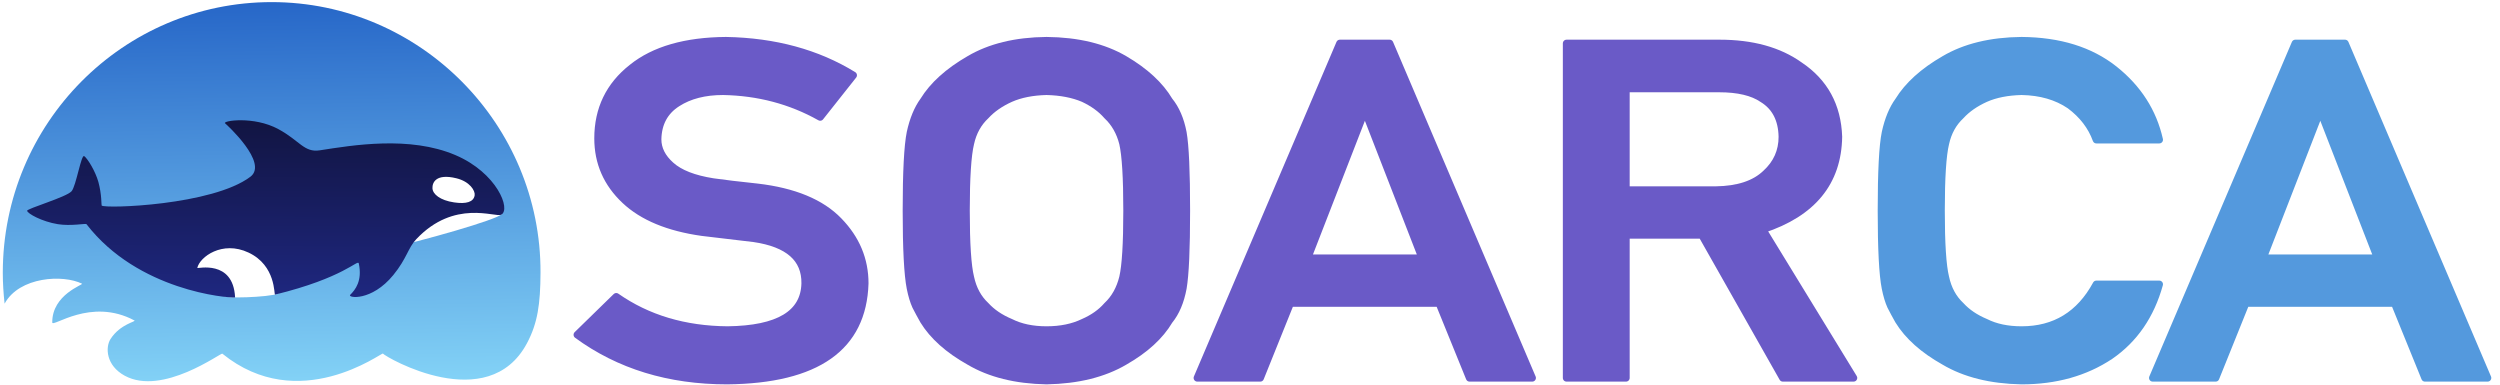
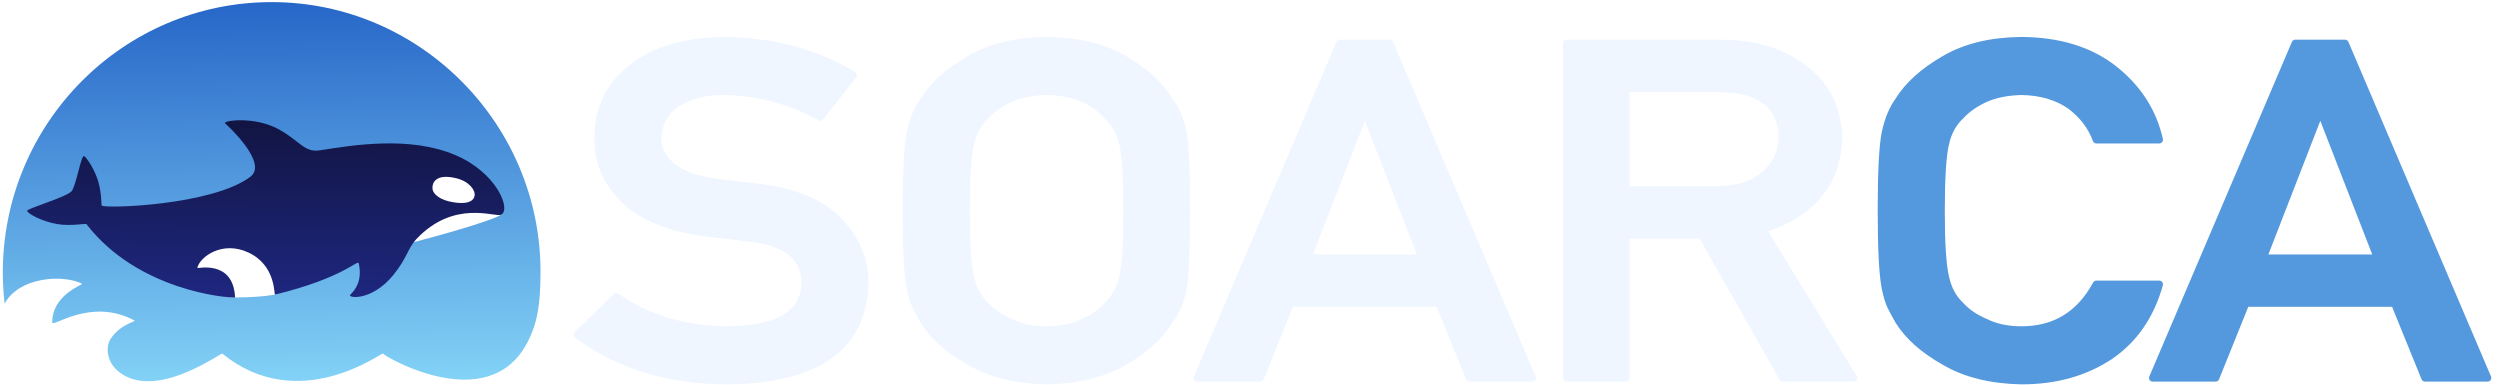
<svg xmlns="http://www.w3.org/2000/svg" version="1.1" viewBox="14.19 46.781 228.089 35.112" style="max-height: 500px" width="228.089" height="35.112" id="svg17">
  <defs id="defs5">
    <linearGradient gradientTransform="matrix(-0.416417,-45.51275,39.37444,-0.481334,40.63796,88.09753)" y2="0" x2="1" y1="0" x1="0" gradientUnits="userSpaceOnUse" id="linear0">
      <stop style="stop-color:rgb(58.039%,90.196%,100%);stop-opacity:1;" offset="0" id="stop1" />
      <stop style="stop-color:rgb(10.588%,34.902%,76.078%);stop-opacity:1;" offset="1" id="stop2" />
    </linearGradient>
    <linearGradient gradientTransform="matrix(-0.226714,35.49182,-35.46284,-0.226899,39.02568,48.32948)" y2="0" x2="1" y1="0" x1="0" gradientUnits="userSpaceOnUse" id="linear1">
      <stop style="stop-color:rgb(3.922%,3.922%,11.765%);stop-opacity:1;" offset="0" id="stop3" />
      <stop style="stop-color:rgb(14.902%,19.608%,64.706%);stop-opacity:1;" offset="1" id="stop4" />
    </linearGradient>
    <clipPath id="clip1">
      <path d="M 53 62 L 58 62 L 58 66 L 53 66 Z M 53 62" id="path4" />
    </clipPath>
    <clipPath id="clip2">
      <path d="M 43.363 60.496 C 46.371 60.031 51.559 59.148 55.746 60.934 C 59.527 62.547 60.84 65.898 59.914 66.371 C 59.383 66.645 55.633 64.926 52.168 68.605 C 51.406 69.414 51.305 70.371 50.074 71.875 C 48.082 74.312 45.859 73.961 46.141 73.68 C 46.602 73.227 47.266 72.398 46.922 70.805 C 46.836 70.426 45.566 72.125 39.285 73.66 C 39.172 73.688 39.398 71.016 36.863 69.824 C 34.469 68.695 32.406 70.227 32.191 71.227 C 32.172 71.312 35.461 70.43 35.637 73.898 C 35.637 73.902 35.645 73.914 35.617 73.918 C 34.977 73.984 26.766 73.316 22.078 67.23 C 22.016 67.148 20.656 67.426 19.469 67.234 C 18.004 66.996 16.703 66.266 16.664 66.012 C 16.633 65.812 20.246 64.77 20.719 64.23 C 21.137 63.754 21.598 60.824 21.875 61.027 C 22.184 61.25 22.895 62.402 23.168 63.391 C 23.48 64.531 23.434 65.504 23.465 65.535 C 23.773 65.832 33.574 65.52 37.035 62.906 C 38.703 61.648 34.891 58.172 34.727 58.031 C 34.457 57.801 37.34 57.344 39.582 58.559 C 41.535 59.613 41.938 60.719 43.363 60.496 Z M 43.363 60.496" id="path5" />
    </clipPath>
  </defs>
  <g id="surface3">
-     <path transform="matrix(0.156608,0,0,0.156736,0,0.014449)" d="M 449.619 471.092 C 467.802 483.802 489.428 490.257 514.495 490.456 C 544.177 490.083 559.218 481.061 559.642 463.341 C 559.841 448.811 549.914 440.088 529.86 437.147 C 520.656 436.101 510.579 434.879 499.605 433.558 C 479.975 430.792 465.034 424.611 454.782 414.991 C 444.231 405.097 438.969 393.084 438.969 378.928 C 438.969 361.931 445.603 348.199 458.873 337.781 C 471.718 327.464 489.952 322.205 513.573 322.03 C 541.982 322.554 566.701 329.283 587.703 342.193 L 568.422 366.517 C 551.286 356.897 532.429 351.912 511.827 351.539 C 501.176 351.539 492.296 353.807 485.188 358.367 C 477.78 363.078 473.963 370.106 473.764 379.452 C 473.764 385.059 476.308 390.144 481.421 394.679 C 486.559 399.315 494.766 402.53 506.04 404.299 C 512.3 405.197 520.881 406.218 531.731 407.365 C 553.157 409.857 568.995 416.412 579.222 427.004 C 589.374 437.421 594.437 449.534 594.437 463.341 C 593.29 500.55 566.526 519.441 514.196 519.965 C 480.324 519.965 451.24 511.067 426.896 493.248 Z M 449.619 471.092" style="fill-rule:nonzero;fill:#6a5ac7;fill-opacity:1;stroke-width:4.291;stroke-linecap:butt;stroke-linejoin:round;stroke:#6a5ac7;stroke-opacity:1;stroke-miterlimit:10" id="path6" />
-     <path transform="matrix(0.156608,0,0,0.156736,0,0.014449)" d="M 618.632 420.998 C 618.632 398.393 619.43 383.24 620.976 375.589 C 622.647 367.938 625.217 361.732 628.659 357.022 C 634.196 348.025 643.076 340.024 655.298 332.971 C 667.32 325.869 682.311 322.205 700.294 322.03 C 718.478 322.205 733.618 325.869 745.74 332.971 C 757.763 340.024 766.418 348.025 771.756 357.022 C 775.622 361.732 778.291 367.938 779.762 375.589 C 781.109 383.24 781.783 398.393 781.783 420.998 C 781.783 443.253 781.109 458.306 779.762 466.132 C 778.291 473.983 775.622 480.263 771.756 484.973 C 766.418 493.97 757.763 501.896 745.74 508.749 C 733.618 515.877 718.478 519.616 700.294 519.965 C 682.311 519.616 667.32 515.877 655.298 508.749 C 643.076 501.896 634.196 493.97 628.659 484.973 C 626.987 482.033 625.491 479.216 624.119 476.55 C 622.872 473.808 621.824 470.319 620.976 466.132 C 619.43 458.306 618.632 443.253 618.632 420.998 Z M 653.427 420.998 C 653.427 440.138 654.275 453.098 655.946 459.852 C 657.393 466.631 660.386 472.113 664.876 476.3 C 668.517 480.288 673.331 483.553 679.293 486.045 C 685.129 488.986 692.138 490.456 700.294 490.456 C 708.55 490.456 715.709 488.986 721.77 486.045 C 727.507 483.553 732.096 480.288 735.564 476.3 C 740.053 472.113 743.121 466.631 744.792 459.852 C 746.364 453.098 747.162 440.138 747.162 420.998 C 747.162 401.857 746.364 388.798 744.792 381.869 C 743.121 375.265 740.053 369.882 735.564 365.695 C 732.096 361.707 727.507 358.367 721.77 355.676 C 715.709 353.109 708.55 351.738 700.294 351.539 C 692.138 351.738 685.129 353.109 679.293 355.676 C 673.331 358.367 668.517 361.707 664.876 365.695 C 660.386 369.882 657.393 375.265 655.946 381.869 C 654.275 388.798 653.427 401.857 653.427 420.998 Z M 653.427 420.998" style="fill-rule:nonzero;fill:#6a5ac7;fill-opacity:1;stroke-width:4.291;stroke-linecap:butt;stroke-linejoin:round;stroke:#6a5ac7;stroke-opacity:1;stroke-miterlimit:10" id="path7" />
-     <path transform="matrix(0.156608,0,0,0.156736,0,0.014449)" d="M 919.143 448.636 L 886.068 363.576 L 885.445 363.576 L 852.371 448.636 Z M 929.02 474.83 L 842.344 474.83 L 824.809 518.37 L 788.118 518.37 L 871.178 323.625 L 900.186 323.625 L 983.246 518.37 L 946.729 518.37 Z M 929.02 474.83" style="fill-rule:nonzero;fill:#6a5ac7;fill-opacity:1;stroke-width:4.291;stroke-linecap:butt;stroke-linejoin:round;stroke:#6a5ac7;stroke-opacity:1;stroke-miterlimit:10" id="path8" />
-     <path transform="matrix(0.156608,0,0,0.156736,0,0.014449)" d="M 1037.87 408.985 L 1090.2 408.985 C 1103.171 408.81 1112.873 405.595 1119.359 399.365 C 1125.719 393.583 1128.912 386.455 1128.912 377.981 C 1128.712 367.838 1124.896 360.486 1117.488 355.95 C 1111.626 351.937 1103.171 349.944 1092.096 349.944 L 1037.87 349.944 Z M 1003.225 323.625 L 1092.395 323.625 C 1111.427 323.625 1126.941 327.912 1138.939 336.461 C 1153.48 346.155 1161.038 360.012 1161.662 377.981 C 1161.263 404.424 1146.521 422.418 1117.488 431.938 L 1170.441 518.37 L 1129.236 518.37 L 1082.069 435.153 L 1037.87 435.153 L 1037.87 518.37 L 1003.225 518.37 Z M 1003.225 323.625" style="fill-rule:nonzero;fill:#6a5ac7;fill-opacity:1;stroke-width:4.291;stroke-linecap:butt;stroke-linejoin:round;stroke:#6a5ac7;stroke-opacity:1;stroke-miterlimit:10" id="path9" />
+     <path transform="matrix(0.156608,0,0,0.156736,0,0.014449)" d="M 449.619 471.092 C 467.802 483.802 489.428 490.257 514.495 490.456 C 544.177 490.083 559.218 481.061 559.642 463.341 C 559.841 448.811 549.914 440.088 529.86 437.147 C 520.656 436.101 510.579 434.879 499.605 433.558 C 479.975 430.792 465.034 424.611 454.782 414.991 C 444.231 405.097 438.969 393.084 438.969 378.928 C 438.969 361.931 445.603 348.199 458.873 337.781 C 471.718 327.464 489.952 322.205 513.573 322.03 C 541.982 322.554 566.701 329.283 587.703 342.193 L 568.422 366.517 C 551.286 356.897 532.429 351.912 511.827 351.539 C 501.176 351.539 492.296 353.807 485.188 358.367 C 477.78 363.078 473.963 370.106 473.764 379.452 C 473.764 385.059 476.308 390.144 481.421 394.679 C 486.559 399.315 494.766 402.53 506.04 404.299 C 512.3 405.197 520.881 406.218 531.731 407.365 C 553.157 409.857 568.995 416.412 579.222 427.004 C 589.374 437.421 594.437 449.534 594.437 463.341 C 593.29 500.55 566.526 519.441 514.196 519.965 C 480.324 519.965 451.24 511.067 426.896 493.248 Z M 449.619 471.092" style="fill-rule:nonzero;fill:#eff6ff;fill-opacity:1;stroke-width:4.289;stroke-linecap:butt;stroke-linejoin:round;stroke:#eff6ff;stroke-opacity:1;stroke-miterlimit:10;stroke-dasharray:none" id="path6" />
+     <path transform="matrix(0.156608,0,0,0.156736,0,0.014449)" d="M 618.632 420.998 C 618.632 398.393 619.43 383.24 620.976 375.589 C 622.647 367.938 625.217 361.732 628.659 357.022 C 634.196 348.025 643.076 340.024 655.298 332.971 C 667.32 325.869 682.311 322.205 700.294 322.03 C 718.478 322.205 733.618 325.869 745.74 332.971 C 757.763 340.024 766.418 348.025 771.756 357.022 C 775.622 361.732 778.291 367.938 779.762 375.589 C 781.109 383.24 781.783 398.393 781.783 420.998 C 781.783 443.253 781.109 458.306 779.762 466.132 C 778.291 473.983 775.622 480.263 771.756 484.973 C 766.418 493.97 757.763 501.896 745.74 508.749 C 733.618 515.877 718.478 519.616 700.294 519.965 C 682.311 519.616 667.32 515.877 655.298 508.749 C 643.076 501.896 634.196 493.97 628.659 484.973 C 626.987 482.033 625.491 479.216 624.119 476.55 C 622.872 473.808 621.824 470.319 620.976 466.132 C 619.43 458.306 618.632 443.253 618.632 420.998 Z M 653.427 420.998 C 653.427 440.138 654.275 453.098 655.946 459.852 C 657.393 466.631 660.386 472.113 664.876 476.3 C 668.517 480.288 673.331 483.553 679.293 486.045 C 685.129 488.986 692.138 490.456 700.294 490.456 C 708.55 490.456 715.709 488.986 721.77 486.045 C 727.507 483.553 732.096 480.288 735.564 476.3 C 740.053 472.113 743.121 466.631 744.792 459.852 C 746.364 453.098 747.162 440.138 747.162 420.998 C 747.162 401.857 746.364 388.798 744.792 381.869 C 743.121 375.265 740.053 369.882 735.564 365.695 C 732.096 361.707 727.507 358.367 721.77 355.676 C 715.709 353.109 708.55 351.738 700.294 351.539 C 692.138 351.738 685.129 353.109 679.293 355.676 C 673.331 358.367 668.517 361.707 664.876 365.695 C 660.386 369.882 657.393 375.265 655.946 381.869 C 654.275 388.798 653.427 401.857 653.427 420.998 Z M 653.427 420.998" style="fill-rule:nonzero;fill:#eff6ff;fill-opacity:1;stroke-width:4.289;stroke-linecap:butt;stroke-linejoin:round;stroke:#eff6ff;stroke-opacity:1;stroke-miterlimit:10;stroke-dasharray:none" id="path7" />
+     <path transform="matrix(0.156608,0,0,0.156736,0,0.014449)" d="M 919.143 448.636 L 886.068 363.576 L 885.445 363.576 L 852.371 448.636 Z M 929.02 474.83 L 842.344 474.83 L 824.809 518.37 L 788.118 518.37 L 871.178 323.625 L 900.186 323.625 L 983.246 518.37 L 946.729 518.37 Z M 929.02 474.83" style="fill-rule:nonzero;fill:#eff6ff;fill-opacity:1;stroke-width:4.289;stroke-linecap:butt;stroke-linejoin:round;stroke:#eff6ff;stroke-opacity:1;stroke-miterlimit:10;stroke-dasharray:none" id="path8" />
+     <path transform="matrix(0.156608,0,0,0.156736,0,0.014449)" d="M 1037.87 408.985 L 1090.2 408.985 C 1103.171 408.81 1112.873 405.595 1119.359 399.365 C 1125.719 393.583 1128.912 386.455 1128.912 377.981 C 1128.712 367.838 1124.896 360.486 1117.488 355.95 C 1111.626 351.937 1103.171 349.944 1092.096 349.944 L 1037.87 349.944 Z M 1003.225 323.625 L 1092.395 323.625 C 1111.427 323.625 1126.941 327.912 1138.939 336.461 C 1153.48 346.155 1161.038 360.012 1161.662 377.981 C 1161.263 404.424 1146.521 422.418 1117.488 431.938 L 1170.441 518.37 L 1129.236 518.37 L 1082.069 435.153 L 1037.87 435.153 L 1037.87 518.37 L 1003.225 518.37 Z M 1003.225 323.625" style="fill-rule:nonzero;fill:#eff6ff;fill-opacity:1;stroke-width:4.289;stroke-linecap:butt;stroke-linejoin:round;stroke:#eff6ff;stroke-opacity:1;stroke-miterlimit:10;stroke-dasharray:none" id="path9" />
    <path transform="matrix(0.156608,0,0,0.156736,0,0.014449)" d="M 1348.558 463.864 C 1343.545 481.933 1333.991 495.84 1319.874 505.534 C 1305.357 515.155 1288.172 519.965 1268.317 519.965 C 1250.333 519.616 1235.343 515.877 1223.32 508.749 C 1211.098 501.896 1202.219 493.97 1196.681 484.973 C 1195.01 482.033 1193.489 479.216 1192.142 476.55 C 1190.895 473.808 1189.847 470.319 1188.999 466.132 C 1187.428 458.306 1186.654 443.253 1186.654 420.998 C 1186.654 398.393 1187.428 383.24 1188.999 375.589 C 1190.67 367.938 1193.239 361.732 1196.681 357.022 C 1202.219 348.025 1211.098 340.024 1223.32 332.971 C 1235.343 325.869 1250.333 322.205 1268.317 322.03 C 1290.367 322.205 1308.325 327.763 1322.218 338.728 C 1336.137 349.769 1344.892 363.427 1348.558 379.726 L 1311.892 379.726 C 1309.049 371.9 1303.935 365.221 1296.527 359.688 C 1288.795 354.43 1279.392 351.738 1268.317 351.539 C 1260.161 351.738 1253.152 353.109 1247.315 355.676 C 1241.354 358.367 1236.54 361.707 1232.898 365.695 C 1228.409 369.882 1225.415 375.265 1223.969 381.869 C 1222.298 388.798 1221.45 401.857 1221.45 420.998 C 1221.45 440.138 1222.298 453.098 1223.969 459.852 C 1225.415 466.631 1228.409 472.113 1232.898 476.3 C 1236.54 480.288 1241.354 483.553 1247.315 486.045 C 1253.152 488.986 1260.161 490.456 1268.317 490.456 C 1287.748 490.456 1302.264 481.584 1311.892 463.864 Z M 1348.558 463.864" style="fill-rule:nonzero;fill:rgb(32.941%,60%,86.667%);fill-opacity:1;stroke-width:4.291;stroke-linecap:butt;stroke-linejoin:round;stroke:rgb(32.941%,60%,86.667%);stroke-opacity:1;stroke-miterlimit:10;" id="path10" />
    <path transform="matrix(0.156608,0,0,0.156736,0,0.014449)" d="M 1475.742 448.636 L 1442.667 363.576 L 1442.044 363.576 L 1408.97 448.636 Z M 1485.619 474.83 L 1398.943 474.83 L 1381.383 518.37 L 1344.717 518.37 L 1427.776 323.625 L 1456.76 323.625 L 1539.82 518.37 L 1503.328 518.37 Z M 1485.619 474.83" style="fill-rule:nonzero;fill:rgb(32.941%,60%,86.667%);fill-opacity:1;stroke-width:4.291;stroke-linecap:butt;stroke-linejoin:round;stroke:rgb(32.941%,60%,86.667%);stroke-opacity:1;stroke-miterlimit:10;" id="path11" />
    <path d="M 38.977 46.973 C 25.43 46.973 14.445 58.027 14.445 71.668 C 14.445 72.621 14.508 73.559 14.609 74.484 C 15.961 72.012 19.957 71.812 21.672 72.664 C 21.836 72.75 18.941 73.641 18.957 76.199 C 18.961 76.711 22.465 73.887 26.449 76.016 C 26.656 76.125 25.176 76.32 24.277 77.707 C 23.789 78.469 23.855 80.129 25.574 81.062 C 29.008 82.93 34.348 78.949 34.473 79.047 C 41.457 84.711 49.027 78.914 49.125 79.039 C 49.406 79.383 58.715 84.77 62.27 78.094 C 63.246 76.262 63.492 74.508 63.504 71.664 C 63.562 58.121 52.523 46.973 38.977 46.973 Z M 38.977 46.973" style="stroke:none;fill-rule:nonzero;fill:url(#linear0);" id="path12" />
    <path d="M 34.676 73.809 C 34.578 74.004 38.574 73.941 39.648 73.555 C 39.695 73.535 39.465 73.586 39.523 73.5 C 40.027 72.707 40.066 67.684 38.211 67.594 C 33.234 67.367 31.539 72.082 31.539 72.082 C 31.539 72.082 32.434 72.469 33.574 73.016 C 34.18 73.305 34.871 73.422 34.676 73.809 Z M 34.676 73.809" style="stroke:none;fill-rule:nonzero;fill:rgb(100%,100%,100%);fill-opacity:1;" id="path13" />
    <path d="M 49.078 69.566 C 52.969 68.699 59.414 66.852 59.965 66.324 C 60.422 65.891 52.254 64.473 52.254 64.473 C 52.254 64.473 46.777 70.078 49.078 69.566 Z M 49.078 69.566" style="stroke:none;fill-rule:nonzero;fill:rgb(100%,100%,100%);fill-opacity:1;" id="path14" />
    <path d="M 43.363 60.496 C 46.371 60.031 51.559 59.148 55.746 60.934 C 59.527 62.547 60.84 65.898 59.914 66.371 C 59.383 66.645 55.633 64.926 52.168 68.605 C 51.406 69.414 51.305 70.371 50.074 71.875 C 48.082 74.312 45.859 73.961 46.141 73.68 C 46.602 73.227 47.266 72.398 46.922 70.805 C 46.836 70.426 45.566 72.125 39.285 73.66 C 39.172 73.688 39.398 71.016 36.863 69.824 C 34.469 68.695 32.406 70.227 32.191 71.227 C 32.172 71.312 35.461 70.43 35.637 73.898 C 35.637 73.902 35.645 73.914 35.617 73.918 C 34.977 73.984 26.766 73.316 22.078 67.23 C 22.016 67.148 20.656 67.426 19.469 67.234 C 18.004 66.996 16.703 66.266 16.664 66.012 C 16.633 65.812 20.246 64.77 20.719 64.23 C 21.137 63.754 21.598 60.824 21.875 61.027 C 22.184 61.25 22.895 62.402 23.168 63.391 C 23.48 64.531 23.434 65.504 23.465 65.535 C 23.773 65.832 33.574 65.52 37.035 62.906 C 38.703 61.648 34.891 58.172 34.727 58.031 C 34.457 57.801 37.34 57.344 39.582 58.559 C 41.535 59.613 41.938 60.719 43.363 60.496 Z M 43.363 60.496" style="stroke:none;fill-rule:nonzero;fill:url(#linear1);" id="path15" />
    <g clip-rule="nonzero" clip-path="url(#clip1)" id="g17">
      <g clip-rule="nonzero" clip-path="url(#clip2)" id="g16">
        <path d="M 53.645 63.953 C 53.625 63.43 53.973 62.598 55.816 63.043 C 57.051 63.34 57.559 64.18 57.496 64.602 C 57.402 65.211 56.73 65.414 55.613 65.246 C 54.34 65.055 53.668 64.496 53.645 63.953 Z M 53.645 63.953" style="stroke:none;fill-rule:nonzero;fill:rgb(100%,100%,100%);fill-opacity:1;" id="path16" />
      </g>
    </g>
  </g>
</svg>
